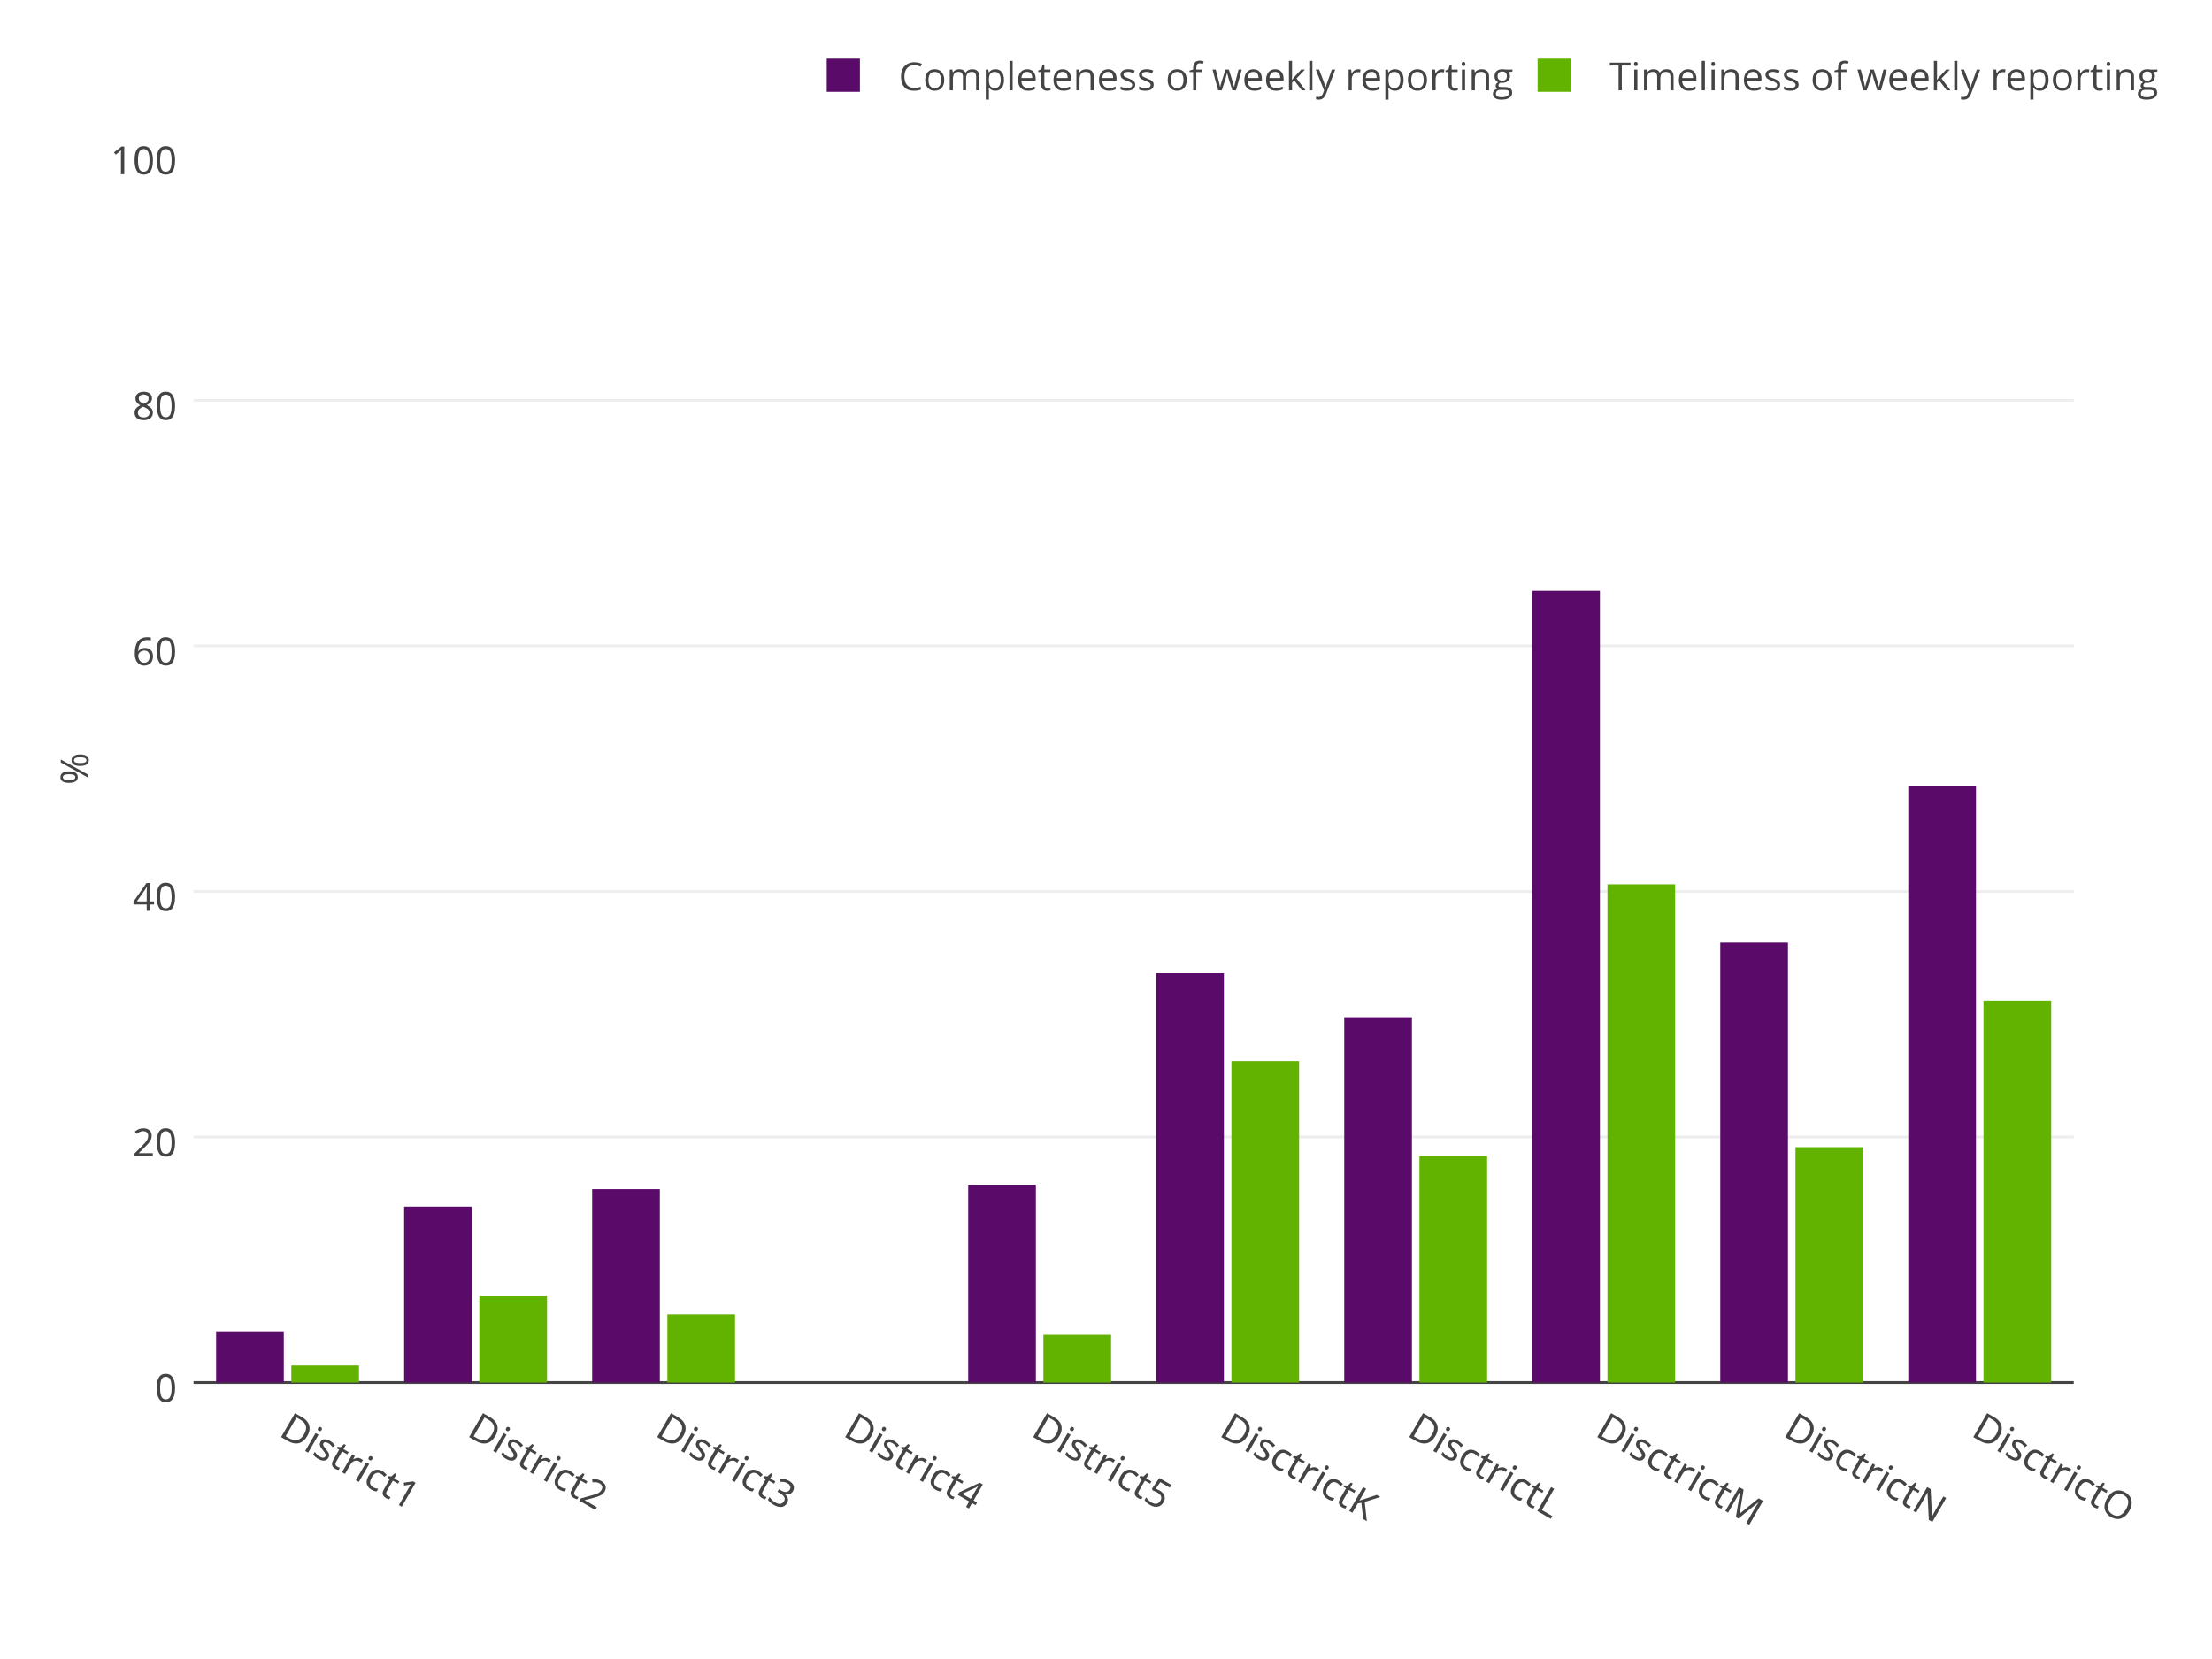
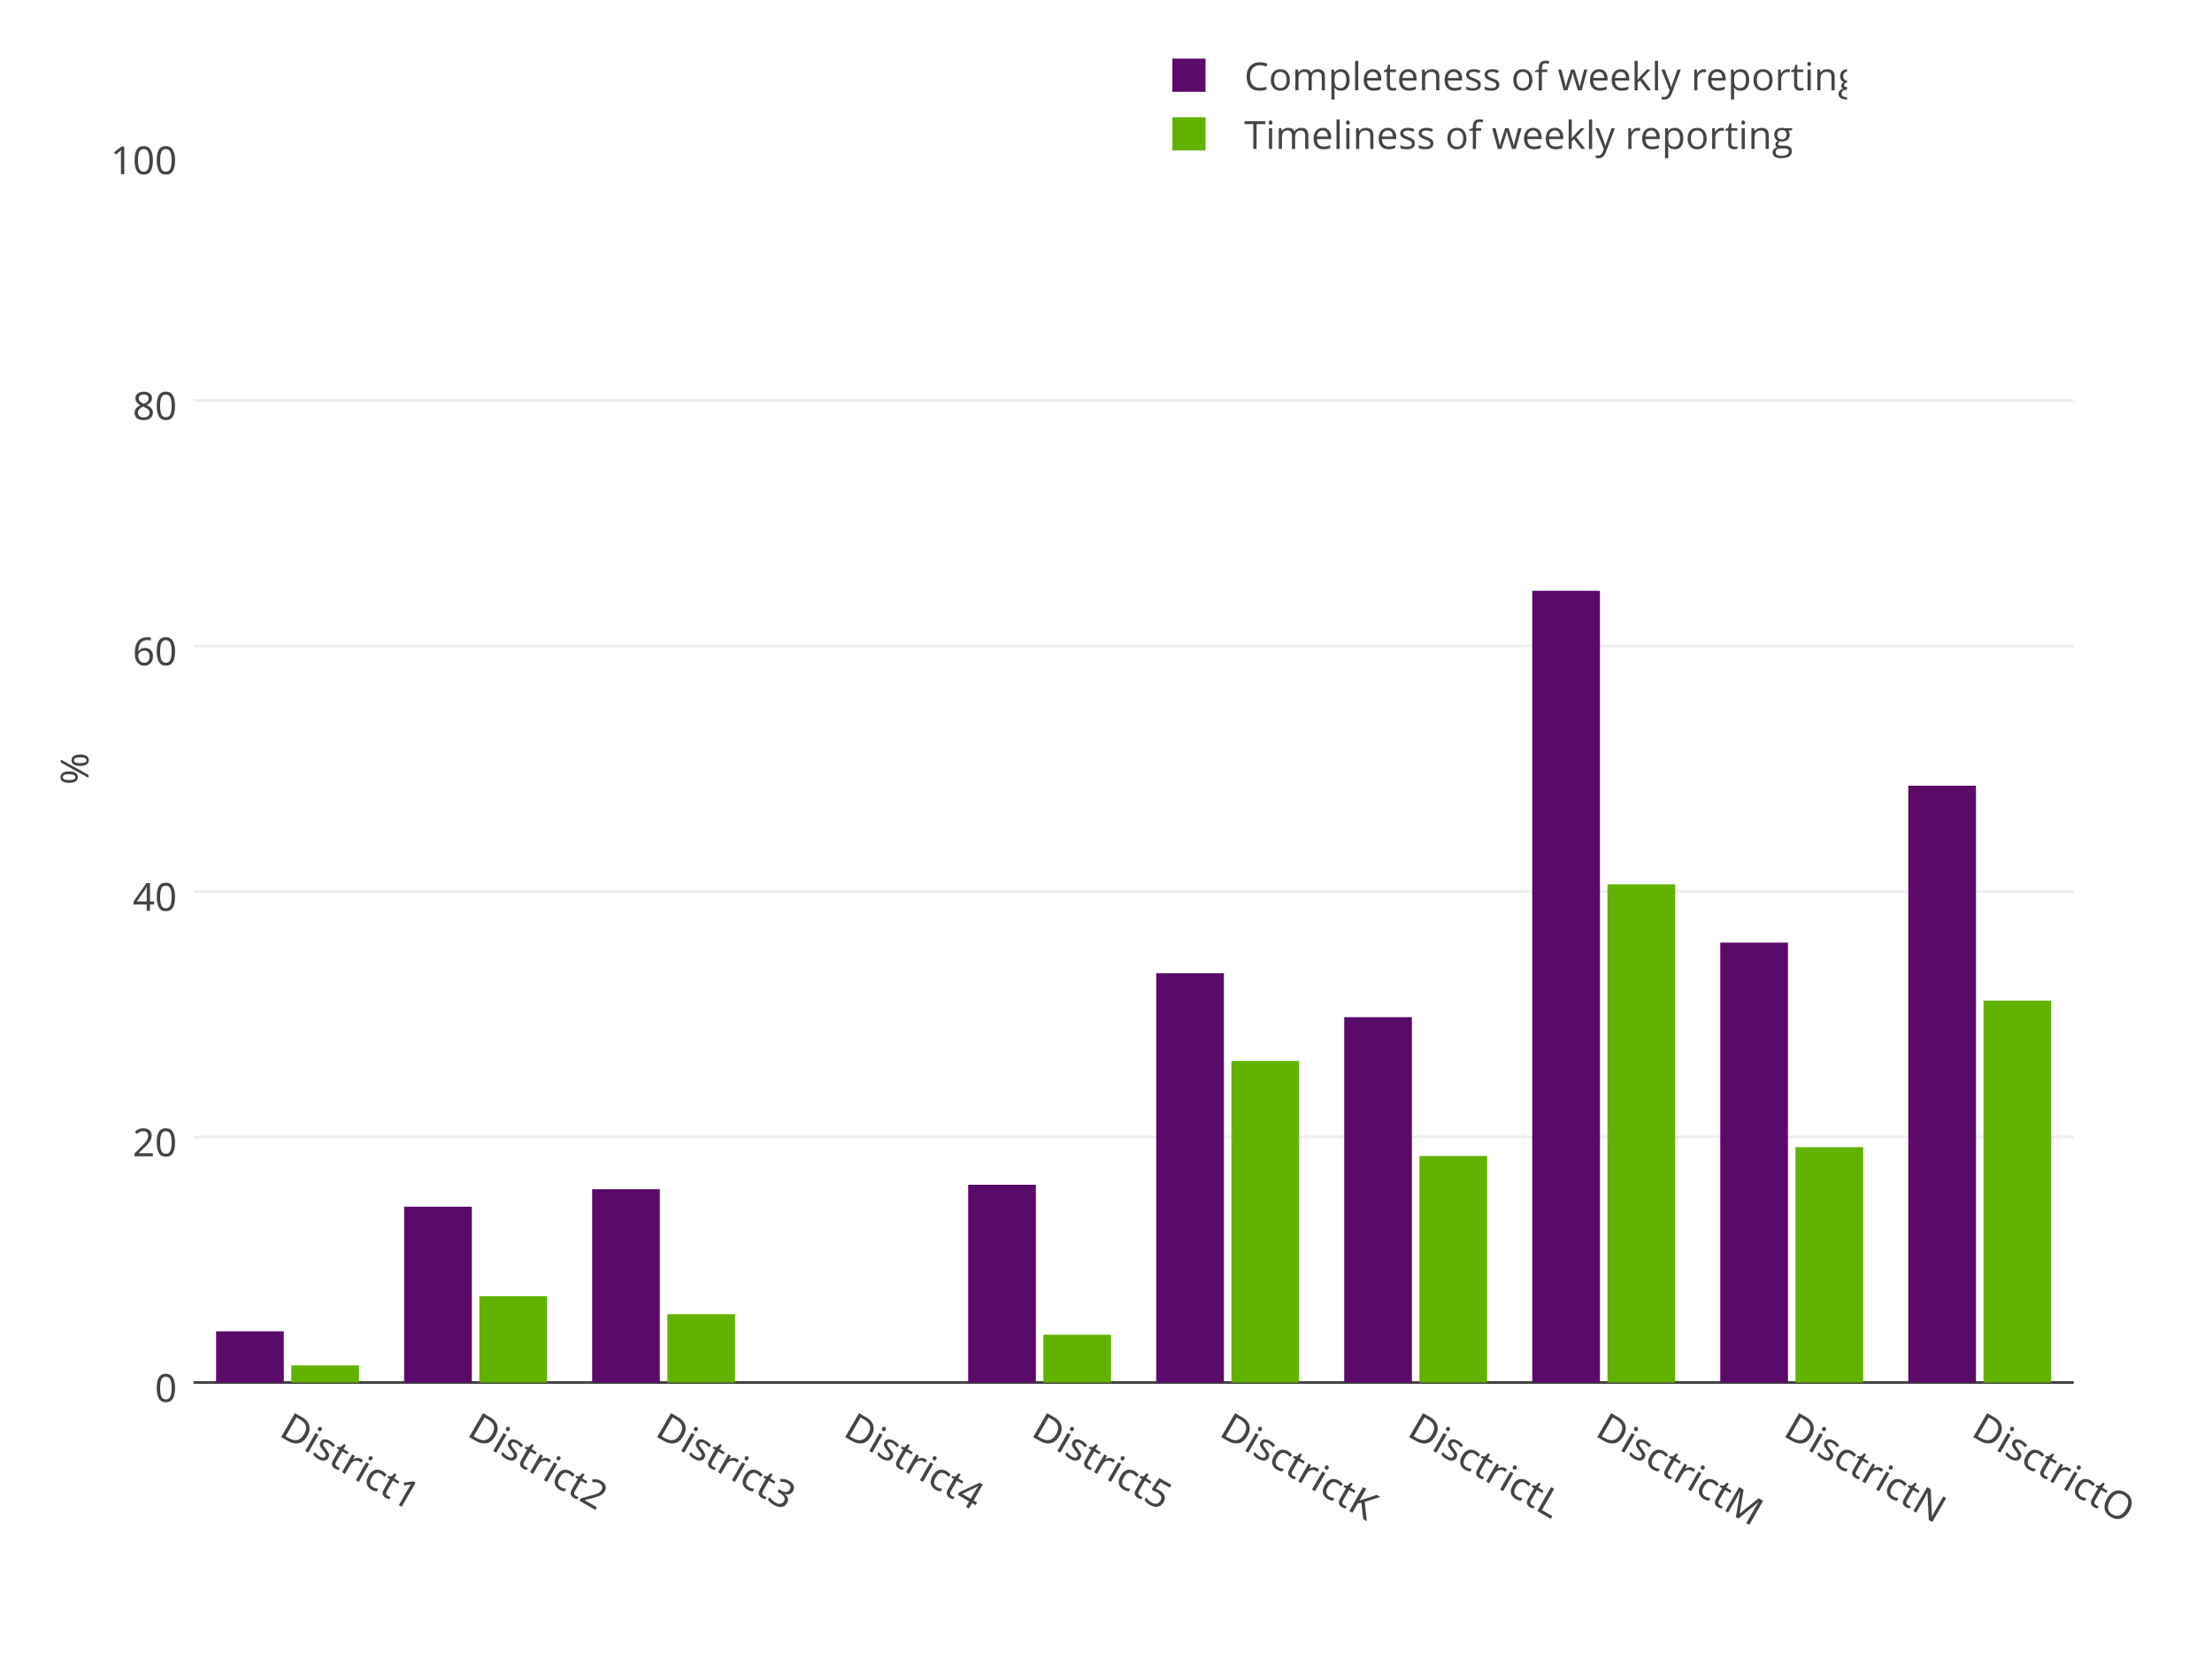
<svg xmlns="http://www.w3.org/2000/svg" class="main-svg" width="800" height="600" style="">
  <rect x="0" y="0" width="800" height="600" style="fill: rgb(255, 255, 255); fill-opacity: 1;" />
-   <defs id="defs-b68da2">
+   <defs id="defs-0bd0cc">
    <g class="gradients" />
    <g class="clips">
-       <clipPath class="axesclip" id="clipb68da2x">
+       <clipPath class="axesclip" id="clip0bd0ccx">
        <rect x="70" y="0" width="680" height="600" />
      </clipPath>
-       <clipPath class="axesclip" id="clipb68da2y">
+       <clipPath class="axesclip" id="clip0bd0ccy">
        <rect x="0" y="56" width="800" height="444" />
      </clipPath>
-       <clipPath class="axesclip" id="clipb68da2xy">
+       <clipPath class="axesclip" id="clip0bd0ccxy">
        <rect x="70" y="56" width="680" height="444" />
      </clipPath>
-       <clipPath class="plotclip" id="clipb68da2xyplot">
+       <clipPath class="plotclip" id="clip0bd0ccxyplot">
        <rect width="680" height="444" />
      </clipPath>
    </g>
  </defs>
  <g class="bglayer">
    <rect class="bg" x="66" y="52" width="688" height="452" style="fill: rgb(255, 255, 255); fill-opacity: 1; stroke-width: 0;" />
  </g>
  <g class="layer-below">
    <g class="imagelayer" />
    <g class="shapelayer" />
  </g>
  <g class="cartesianlayer">
    <g class="subplot xy">
      <g class="layer-subplot">
        <g class="shapelayer" />
        <g class="imagelayer" />
      </g>
      <g class="gridlayer" transform="translate(70,56)">
        <path class="ygrid crisp" d="M0,0h680" transform="translate(0,355.2)" style="stroke: rgb(238, 238, 238); stroke-opacity: 1; stroke-width: 1px;" />
        <path class="ygrid crisp" d="M0,0h680" transform="translate(0,266.4)" style="stroke: rgb(238, 238, 238); stroke-opacity: 1; stroke-width: 1px;" />
        <path class="ygrid crisp" d="M0,0h680" transform="translate(0,177.6)" style="stroke: rgb(238, 238, 238); stroke-opacity: 1; stroke-width: 1px;" />
        <path class="ygrid crisp" d="M0,0h680" transform="translate(0,88.8)" style="stroke: rgb(238, 238, 238); stroke-opacity: 1; stroke-width: 1px;" />
      </g>
      <g class="overgrid" />
      <g class="zerolinelayer" transform="translate(70,56)">
        <path class="yzl zl crisp" d="M0,0h680" transform="translate(0,444)" style="stroke: rgb(68, 68, 68); stroke-opacity: 1; stroke-width: 1px;" />
      </g>
      <g class="overzero" />
-       <g class="plot" transform="translate(70, 56)" clip-path="url(#clipb68da2xyplot)">
+       <g class="plot" transform="translate(70, 56)" clip-path="url(#clip0bd0ccxyplot)">
        <g class="imagelayer" />
        <g class="maplayer" />
        <g class="barlayer">
          <g class="trace bars" style="opacity: 1;">
            <g class="points">
              <g class="point">
                <path d="M8.16,444V425.49H32.64V444Z" style="stroke-width: 0px; fill: rgb(90, 10, 105); fill-opacity: 1;" />
              </g>
              <g class="point">
                <path d="M76.16,444V380.42H100.64V444Z" style="stroke-width: 0px; fill: rgb(90, 10, 105); fill-opacity: 1;" />
              </g>
              <g class="point">
                <path d="M144.16,444V374.11H168.64V444Z" style="stroke-width: 0px; fill: rgb(90, 10, 105); fill-opacity: 1;" />
              </g>
              <g class="point">
                <path d="M280.16,444V372.47H304.64V444Z" style="stroke-width: 0px; fill: rgb(90, 10, 105); fill-opacity: 1;" />
              </g>
              <g class="point">
                <path d="M348.16,444V296.01H372.64V444Z" style="stroke-width: 0px; fill: rgb(90, 10, 105); fill-opacity: 1;" />
              </g>
              <g class="point">
                <path d="M416.16,444V311.87H440.64V444Z" style="stroke-width: 0px; fill: rgb(90, 10, 105); fill-opacity: 1;" />
              </g>
              <g class="point">
                <path d="M484.16,444V157.66H508.64V444Z" style="stroke-width: 0px; fill: rgb(90, 10, 105); fill-opacity: 1;" />
              </g>
              <g class="point">
                <path d="M552.16,444V284.91H576.64V444Z" style="stroke-width: 0px; fill: rgb(90, 10, 105); fill-opacity: 1;" />
              </g>
              <g class="point">
                <path d="M620.16,444V228.17H644.64V444Z" style="stroke-width: 0px; fill: rgb(90, 10, 105); fill-opacity: 1;" />
              </g>
            </g>
          </g>
          <g class="trace bars" style="opacity: 1;">
            <g class="points">
              <g class="point">
                <path d="M35.36,444V437.83H59.84V444Z" style="stroke-width: 0px; fill: rgb(98, 178, 0); fill-opacity: 1;" />
              </g>
              <g class="point">
                <path d="M103.36,444V412.79H127.84V444Z" style="stroke-width: 0px; fill: rgb(98, 178, 0); fill-opacity: 1;" />
              </g>
              <g class="point">
                <path d="M171.36,444V419.31H195.84V444Z" style="stroke-width: 0px; fill: rgb(98, 178, 0); fill-opacity: 1;" />
              </g>
              <g class="point">
                <path d="M307.36,444V426.73H331.84V444Z" style="stroke-width: 0px; fill: rgb(98, 178, 0); fill-opacity: 1;" />
              </g>
              <g class="point">
                <path d="M375.36,444V327.72H399.84V444Z" style="stroke-width: 0px; fill: rgb(98, 178, 0); fill-opacity: 1;" />
              </g>
              <g class="point">
                <path d="M443.36,444V362.08H467.84V444Z" style="stroke-width: 0px; fill: rgb(98, 178, 0); fill-opacity: 1;" />
              </g>
              <g class="point">
                <path d="M511.36,444V263.82H535.84V444Z" style="stroke-width: 0px; fill: rgb(98, 178, 0); fill-opacity: 1;" />
              </g>
              <g class="point">
                <path d="M579.36,444V358.89H603.84V444Z" style="stroke-width: 0px; fill: rgb(98, 178, 0); fill-opacity: 1;" />
              </g>
              <g class="point">
                <path d="M647.36,444V305.87H671.84V444Z" style="stroke-width: 0px; fill: rgb(98, 178, 0); fill-opacity: 1;" />
              </g>
            </g>
          </g>
        </g>
        <g class="carpetlayer" />
        <g class="boxlayer" />
        <g class="scatterlayer" />
      </g>
      <g class="overplot" />
      <path class="xlines crisp" transform="translate(70,56)" d="M-5,448.5h690" style="fill: none; stroke-width: 1px; stroke: rgb(0, 0, 0); stroke-opacity: 0;" />
      <path class="ylines crisp" transform="translate(70,56)" d="M-4.5,-5v453" stroke-width="1px" style="fill: none; stroke: rgb(0, 0, 0); stroke-opacity: 0;" />
      <g class="overlines" />
      <g class="xaxislayer" transform="translate(70,56)">
        <g class="xtick">
          <text text-anchor="start" x="0" y="464" transform="translate(34,0) rotate(30,0,457)" style="font-family: 'sans serif'; font-size: 14px; fill: rgb(68, 68, 68); fill-opacity: 1; visibility: visible; white-space: pre;" data-bb="58">District1</text>
        </g>
        <g class="xtick">
          <text text-anchor="start" x="0" y="464" transform="translate(102,0) rotate(30,0,457)" style="font-family: 'sans serif'; font-size: 14px; fill: rgb(68, 68, 68); fill-opacity: 1; visibility: visible; white-space: pre;" data-bb="59">District2</text>
        </g>
        <g class="xtick">
          <text text-anchor="start" x="0" y="464" transform="translate(170,0) rotate(30,0,457)" style="font-family: 'sans serif'; font-size: 14px; fill: rgb(68, 68, 68); fill-opacity: 1; visibility: visible; white-space: pre;" data-bb="60">District3</text>
        </g>
        <g class="xtick">
          <text text-anchor="start" x="0" y="464" transform="translate(238,0) rotate(30,0,457)" style="font-family: 'sans serif'; font-size: 14px; fill: rgb(68, 68, 68); fill-opacity: 1; visibility: visible; white-space: pre;" data-bb="61">District4</text>
        </g>
        <g class="xtick">
          <text text-anchor="start" x="0" y="464" transform="translate(306,0) rotate(30,0,457)" style="font-family: 'sans serif'; font-size: 14px; fill: rgb(68, 68, 68); fill-opacity: 1; visibility: visible; white-space: pre;" data-bb="62">District5</text>
        </g>
        <g class="xtick">
          <text text-anchor="start" x="0" y="464" transform="translate(374,0) rotate(30,0,457)" style="font-family: 'sans serif'; font-size: 14px; fill: rgb(68, 68, 68); fill-opacity: 1; visibility: visible; white-space: pre;" data-bb="63">DisctrictK</text>
        </g>
        <g class="xtick">
          <text text-anchor="start" x="0" y="464" transform="translate(442,0) rotate(30,0,457)" style="font-family: 'sans serif'; font-size: 14px; fill: rgb(68, 68, 68); fill-opacity: 1; visibility: visible; white-space: pre;" data-bb="64">DisctrictL</text>
        </g>
        <g class="xtick">
          <text text-anchor="start" x="0" y="464" transform="translate(510,0) rotate(30,0,457)" style="font-family: 'sans serif'; font-size: 14px; fill: rgb(68, 68, 68); fill-opacity: 1; visibility: visible; white-space: pre;" data-bb="65">DisctrictM</text>
        </g>
        <g class="xtick">
          <text text-anchor="start" x="0" y="464" transform="translate(578,0) rotate(30,0,457)" style="font-family: 'sans serif'; font-size: 14px; fill: rgb(68, 68, 68); fill-opacity: 1; visibility: visible; white-space: pre;" data-bb="66">DisctrictN</text>
        </g>
        <g class="xtick">
          <text text-anchor="start" x="0" y="464" transform="translate(646,0) rotate(30,0,457)" style="font-family: 'sans serif'; font-size: 14px; fill: rgb(68, 68, 68); fill-opacity: 1; visibility: visible; white-space: pre;" data-bb="67">DisctrictO</text>
        </g>
      </g>
      <g class="yaxislayer" transform="translate(70,56)">
        <g class="ytick" data-bb="69">
          <text text-anchor="end" x="-6" y="7" transform="translate(0,444)" style="font-family: 'sans serif'; font-size: 14px; fill: rgb(68, 68, 68); fill-opacity: 1; visibility: visible; white-space: pre;">0</text>
        </g>
        <g class="ytick" data-bb="70">
          <text text-anchor="end" x="-6" y="7" transform="translate(0,355.2)" style="font-family: 'sans serif'; font-size: 14px; fill: rgb(68, 68, 68); fill-opacity: 1; visibility: visible; white-space: pre;">20</text>
        </g>
        <g class="ytick" data-bb="71">
          <text text-anchor="end" x="-6" y="7" transform="translate(0,266.4)" style="font-family: 'sans serif'; font-size: 14px; fill: rgb(68, 68, 68); fill-opacity: 1; visibility: visible; white-space: pre;">40</text>
        </g>
        <g class="ytick" data-bb="72">
          <text text-anchor="end" x="-6" y="7" transform="translate(0,177.6)" style="font-family: 'sans serif'; font-size: 14px; fill: rgb(68, 68, 68); fill-opacity: 1; visibility: visible; white-space: pre;">60</text>
        </g>
        <g class="ytick" data-bb="73">
          <text text-anchor="end" x="-6" y="7" transform="translate(0,88.8)" style="font-family: 'sans serif'; font-size: 14px; fill: rgb(68, 68, 68); fill-opacity: 1; visibility: visible; white-space: pre;">80</text>
        </g>
        <g class="ytick" data-bb="74">
          <text text-anchor="end" x="-6" y="7" transform="translate(0,0)" style="font-family: 'sans serif'; font-size: 14px; fill: rgb(68, 68, 68); fill-opacity: 1; visibility: visible; white-space: pre;">100</text>
        </g>
      </g>
      <g class="overaxes" />
    </g>
  </g>
  <g class="ternarylayer" />
  <g class="geolayer" />
  <g class="layer-above">
    <g class="imagelayer" />
    <g class="shapelayer" />
  </g>
  <g class="pielayer" />
  <g class="glimages" />
-   <defs id="topdefs-b68da2">
-     <clipPath id="legendb68da2">
-       <rect width="515" height="32" x="0" y="0" />
+   <defs id="topdefs-0bd0cc">
+     <clipPath id="legend0bd0cc">
+       <rect width="258" height="53" x="0" y="0" />
    </clipPath>
  </defs>
  <g class="infolayer">
    <g class="g-gtitle" />
    <g class="g-xtitle" />
    <g class="g-ytitle" data-bb="68">
      <text class="ytitle" transform="rotate(-90,32,278) translate(0, 0)" x="32" y="278" text-anchor="middle" style="font-family: 'sans serif'; font-size: 14px; fill: rgb(68, 68, 68); opacity: 1; font-weight: normal; white-space: pre; visibility: visible;">%</text>
    </g>
-     <g class="legend" pointer-events="all" transform="translate(285, 11.6)">
-       <rect class="bg" shape-rendering="crispEdges" style="stroke: rgb(68, 68, 68); stroke-opacity: 1; fill: rgb(255, 255, 255); fill-opacity: 1; stroke-width: 0px;" width="515" height="32" x="0" y="0" />
-       <g class="scrollbox" transform="translate(0, 0)" clip-path="url(#legendb68da2)">
+     <g class="legend" pointer-events="all" transform="translate(410, 11.6)">
+       <rect class="bg" shape-rendering="crispEdges" style="stroke: rgb(68, 68, 68); stroke-opacity: 1; fill: rgb(255, 255, 255); fill-opacity: 1; stroke-width: 0px;" width="258" height="53" x="0" y="0" />
+       <g class="scrollbox" transform="translate(0, 0)" clip-path="url(#legend0bd0cc)">
        <g class="groups">
          <g class="traces" transform="translate(0, 15.6)" style="opacity: 1;">
            <g class="layers" style="opacity: 1;">
              <g class="legendfill" />
              <g class="legendlines" />
              <g class="legendsymbols">
                <g class="legendpoints">
                  <path class="legendbar" d="M6,6H-6V-6H6Z" transform="translate(20,0)" style="stroke-width: 0px; fill: rgb(90, 10, 105); fill-opacity: 1;" />
                </g>
              </g>
            </g>
            <text class="legendtext user-select-none" x="40" y="5.46" style="text-anchor: start; font-family: 'Open Sans', verdana, arial, sans-serif; font-size: 14px; fill: rgb(68, 68, 68); fill-opacity: 1; white-space: pre; visibility: visible;" data-bb="75">Completeness of weekly reporting</text>
-             <rect class="legendtoggle" pointer-events="all" style="cursor: pointer; fill: rgb(0, 0, 0); fill-opacity: 0;" x="0" y="-10.6" width="515" height="21.2" />
-           </g>
-           <g class="traces" transform="translate(257.0938, 15.6)" style="opacity: 1;">
+             <rect class="legendtoggle" pointer-events="all" style="cursor: pointer; fill: rgb(0, 0, 0); fill-opacity: 0;" x="0" y="-10.6" width="298" height="21.2" />
+           </g>
+           <g class="traces" transform="translate(0, 36.8)" style="opacity: 1;">
            <g class="layers" style="opacity: 1;">
              <g class="legendfill" />
              <g class="legendlines" />
              <g class="legendsymbols">
                <g class="legendpoints">
                  <path class="legendbar" d="M6,6H-6V-6H6Z" transform="translate(20,0)" style="stroke-width: 0px; fill: rgb(98, 178, 0); fill-opacity: 1;" />
                </g>
              </g>
            </g>
            <text class="legendtext user-select-none" x="40" y="5.46" style="text-anchor: start; font-family: 'Open Sans', verdana, arial, sans-serif; font-size: 14px; fill: rgb(68, 68, 68); fill-opacity: 1; white-space: pre; visibility: visible;" data-bb="76">Timeliness of weekly reporting</text>
-             <rect class="legendtoggle" pointer-events="all" x="0" y="-10.6" width="515" height="21.2" style="cursor: pointer; fill: rgb(0, 0, 0); fill-opacity: 0;" />
+             <rect class="legendtoggle" pointer-events="all" x="0" y="-10.6" width="298" height="21.2" style="cursor: pointer; fill: rgb(0, 0, 0); fill-opacity: 0;" />
          </g>
        </g>
      </g>
      <rect class="scrollbar" rx="20" ry="2" width="0" height="0" style="fill: rgb(128, 139, 164); fill-opacity: 1;" />
    </g>
  </g>
</svg>
